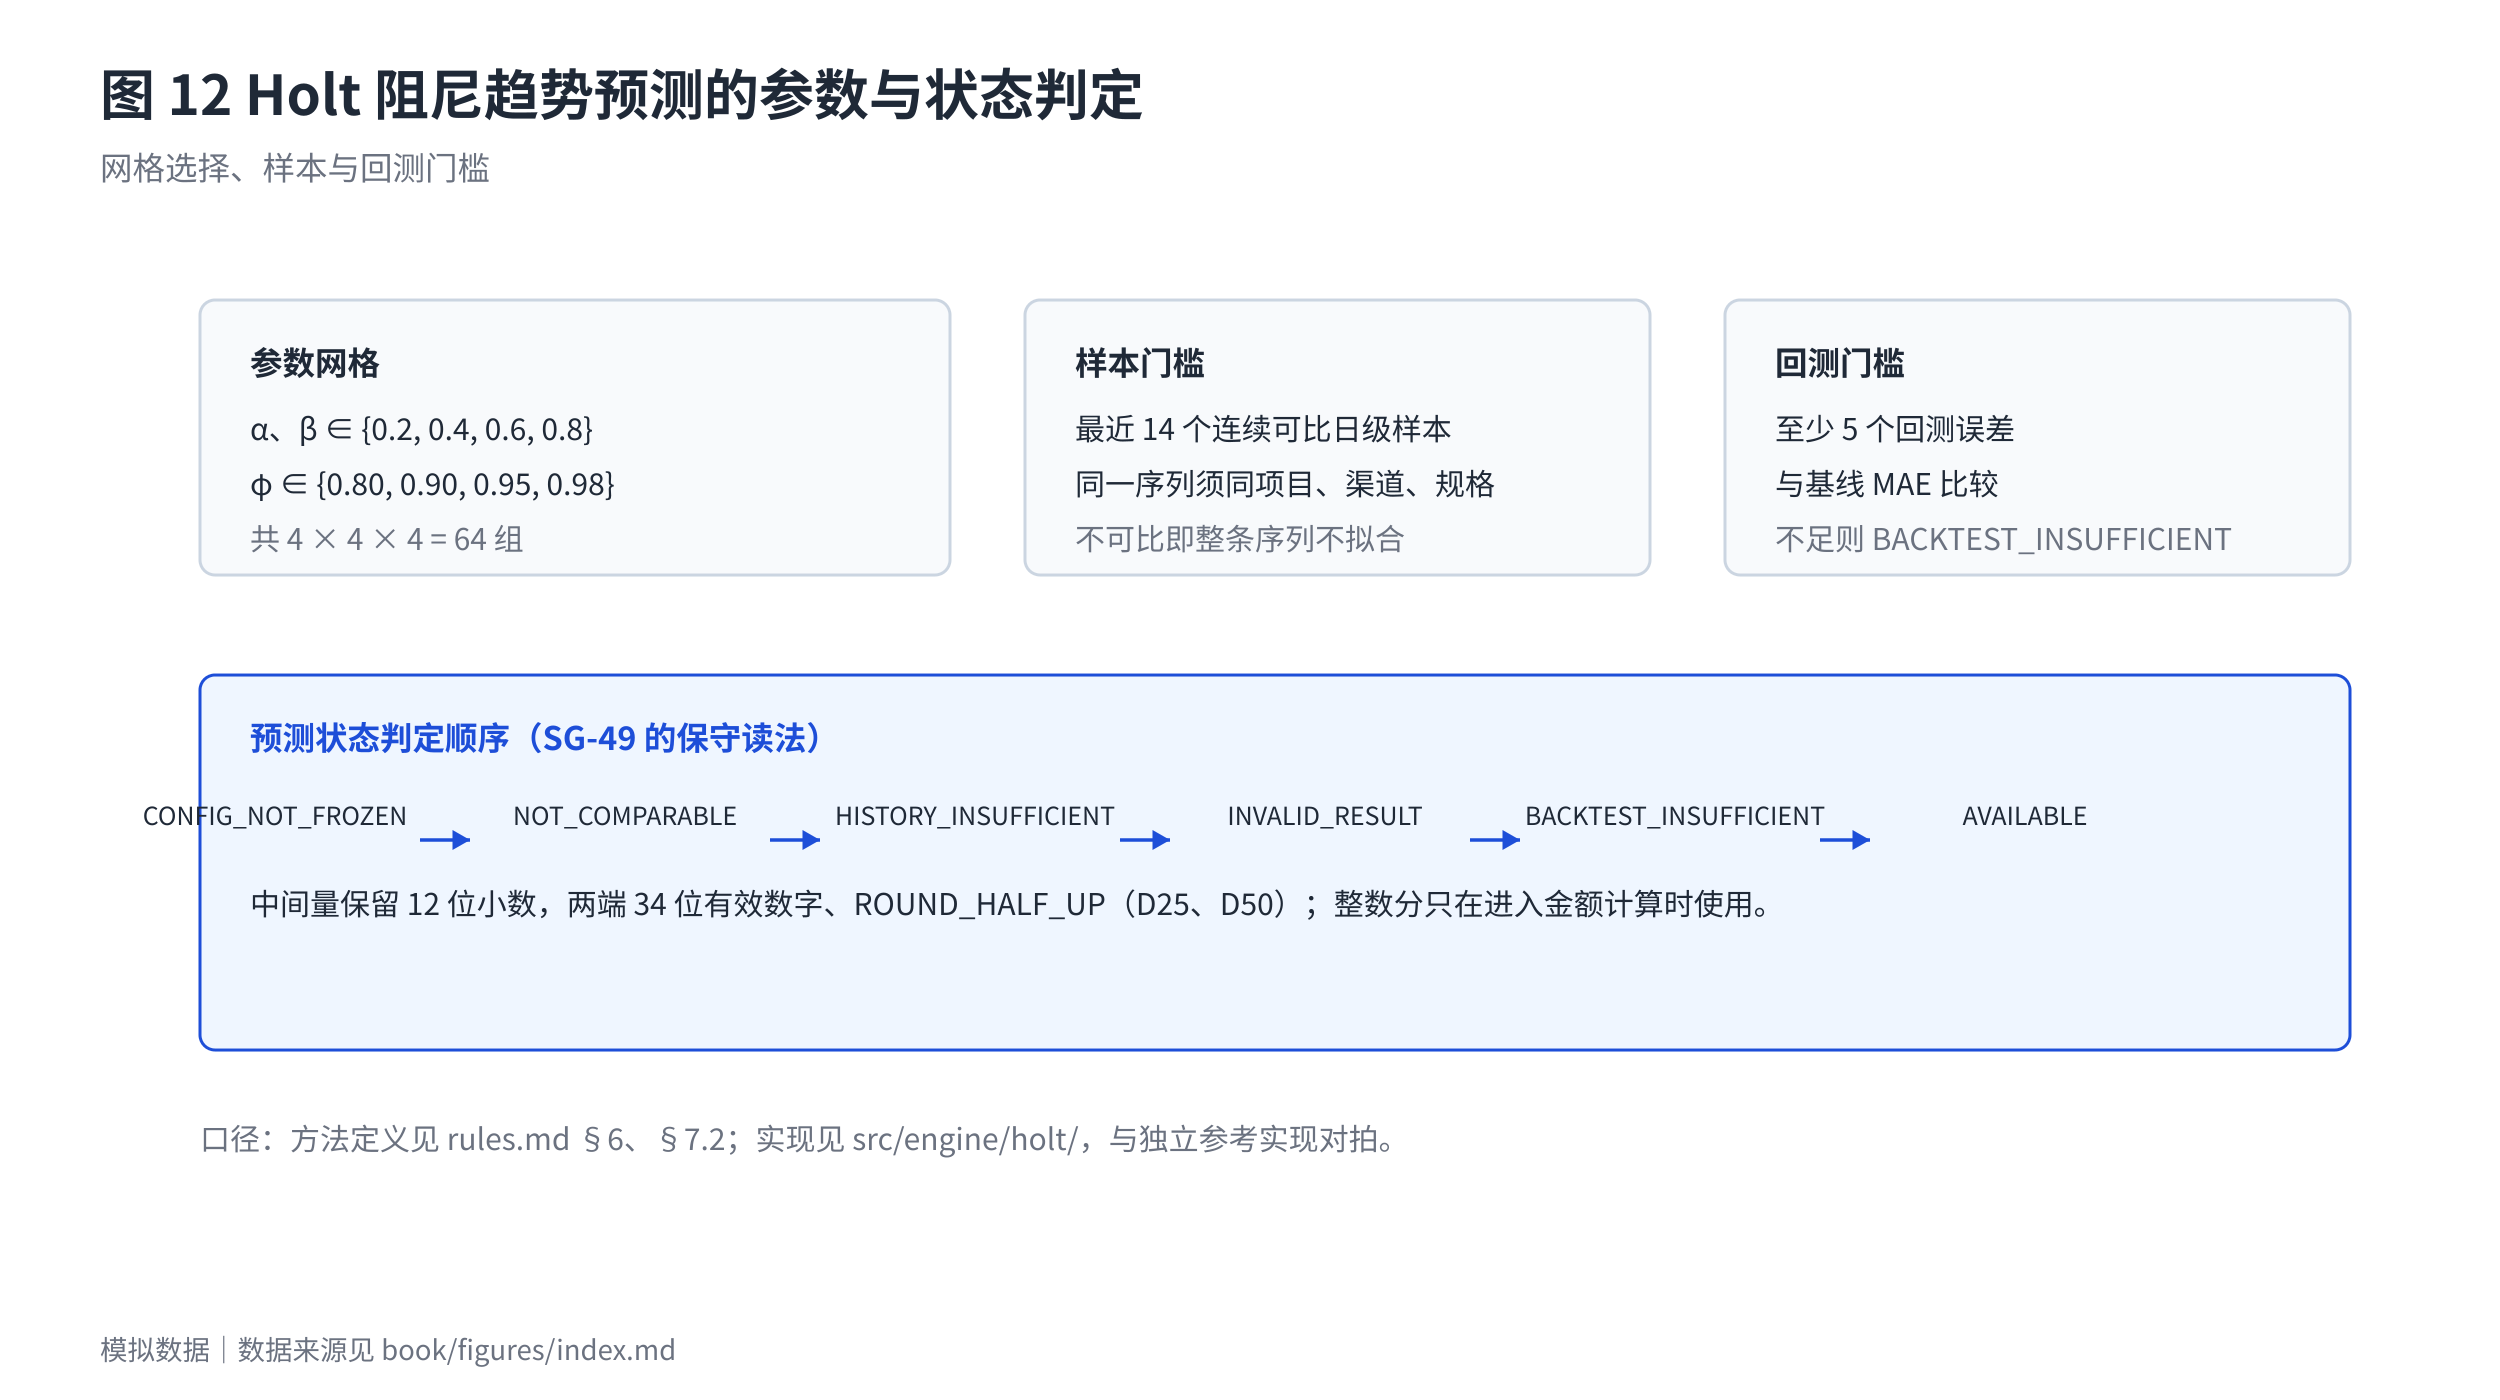
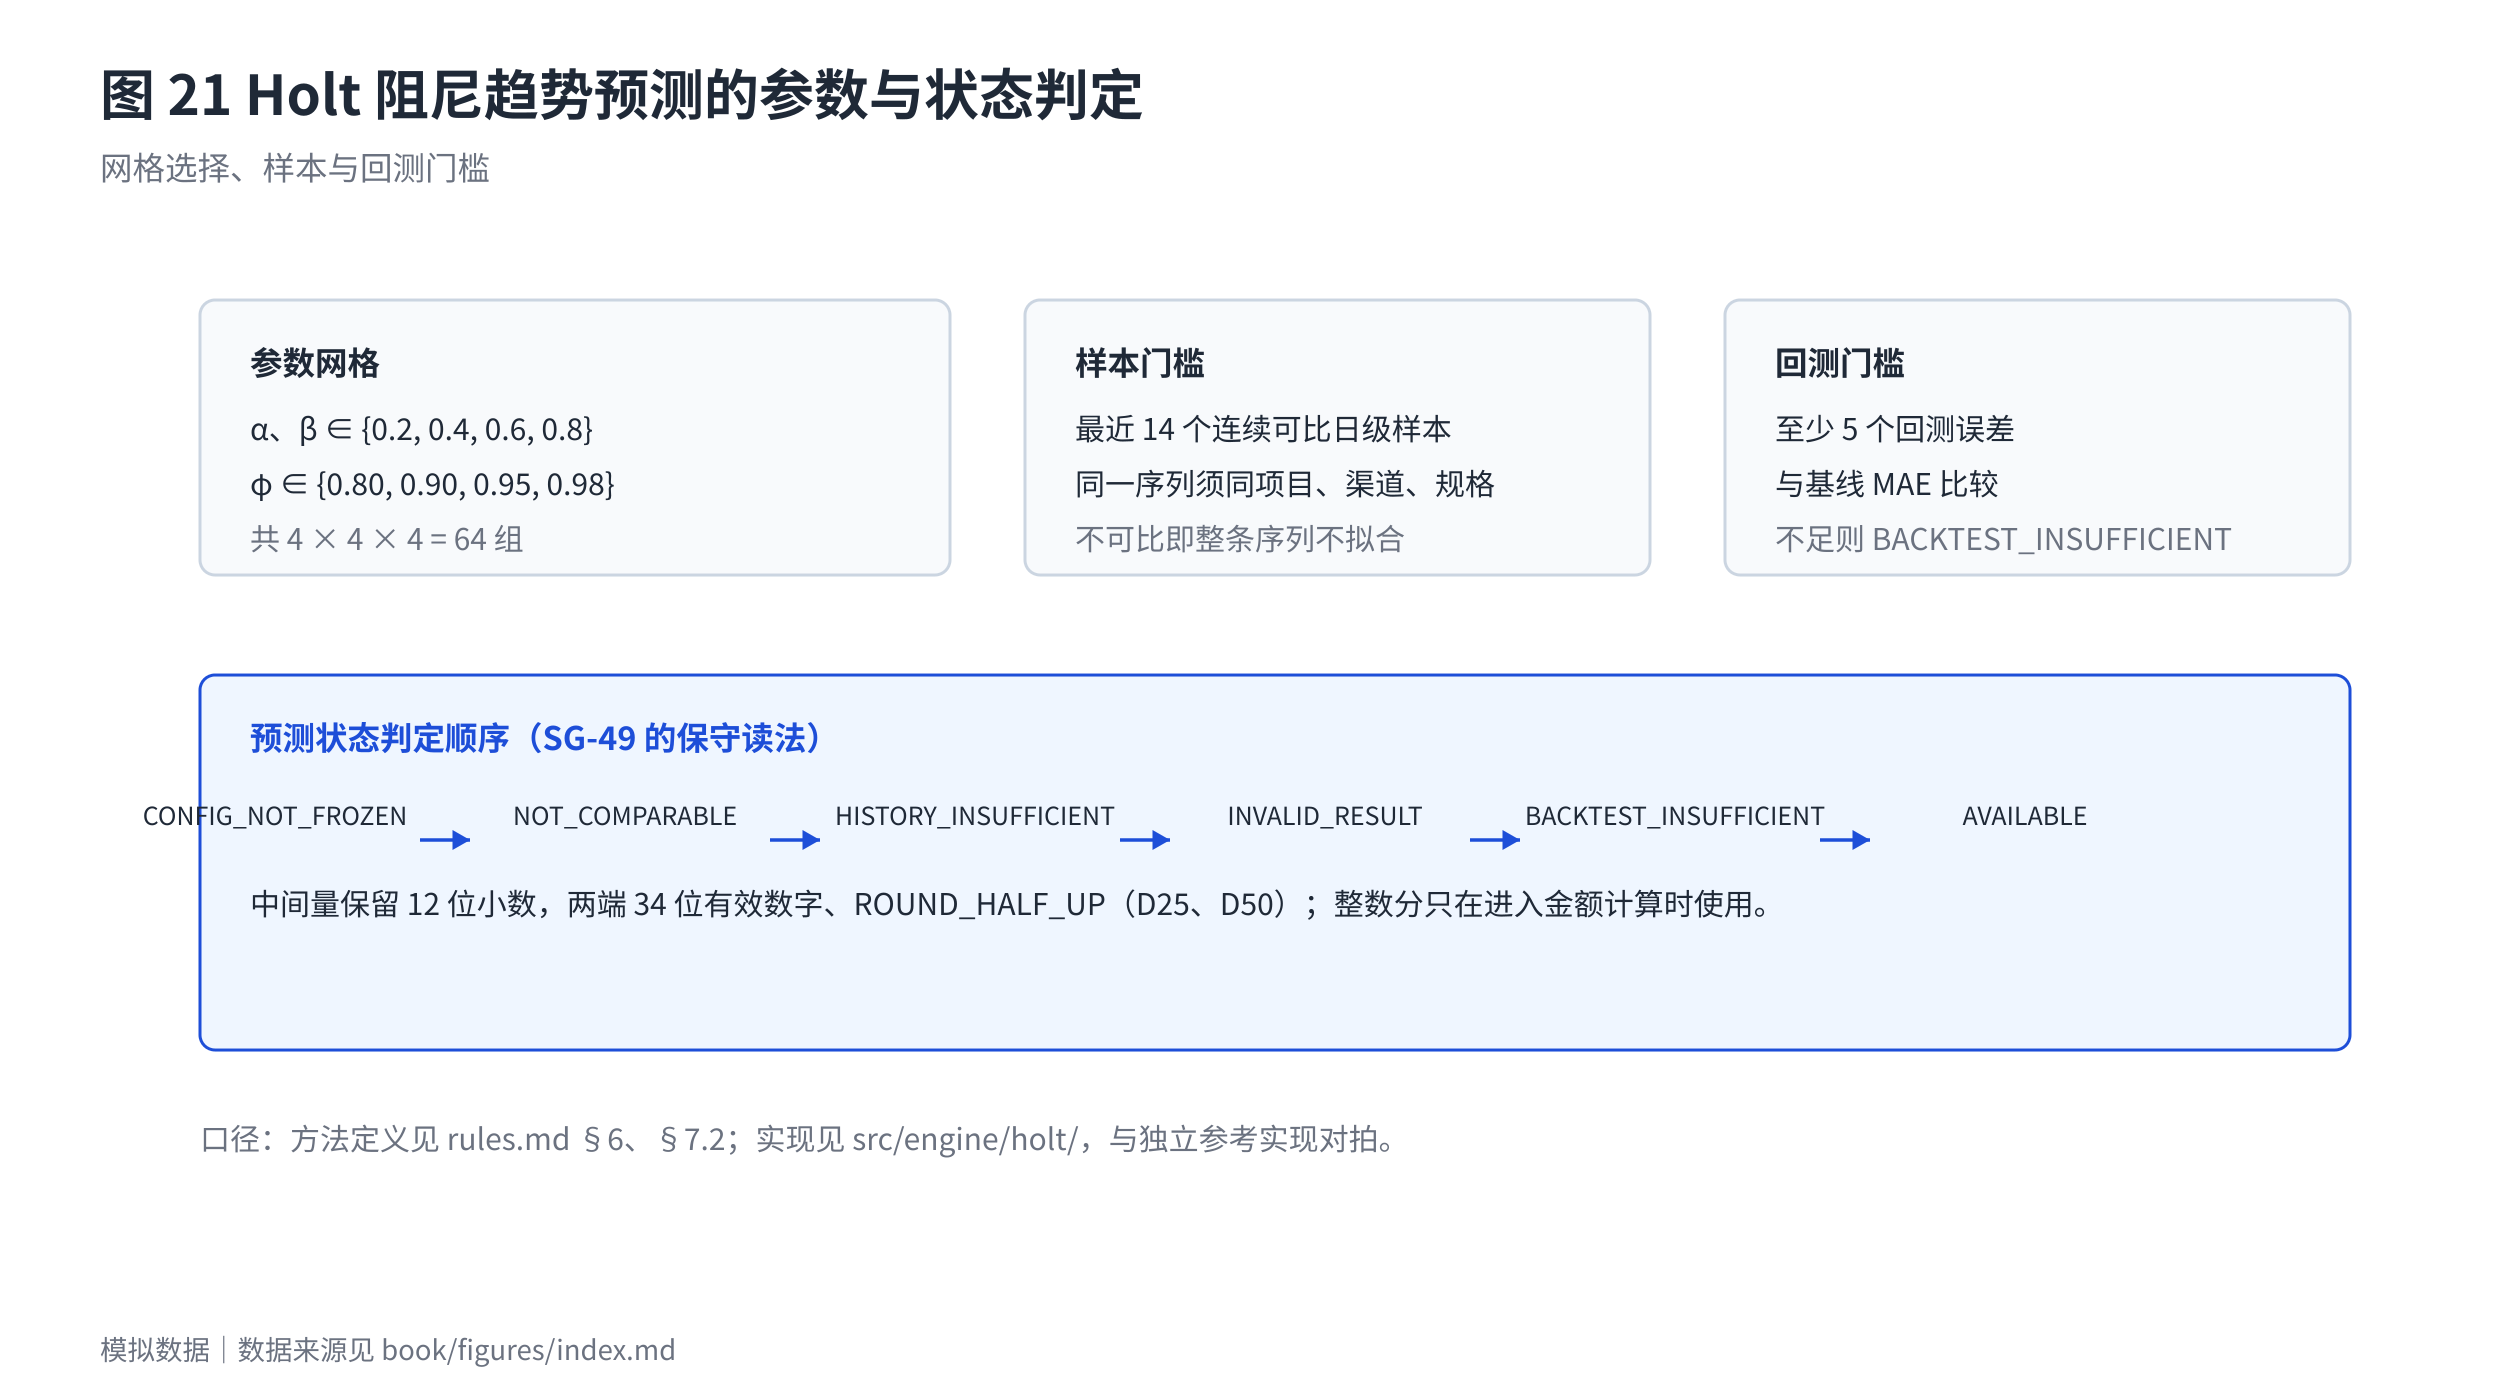
- <svg xmlns="http://www.w3.org/2000/svg" viewBox="0 0 1000 560" width="1000" height="560" role="img" aria-label="图 12 Holt 阻尼趋势预测的参数与状态判定">
+ <svg xmlns="http://www.w3.org/2000/svg" viewBox="0 0 1000 560" width="1000" height="560" role="img" aria-label="图 21 Holt 阻尼趋势预测的参数与状态判定">
  <rect x="0" y="0" width="1000" height="560" rx="0" fill="#ffffff" stroke="#ffffff" stroke-width="1.2" />
-   <text x="40" y="46" font-size="22" font-family="'Noto Sans CJK SC','Microsoft YaHei',sans-serif" text-anchor="start" font-weight="bold" fill="#1f2937">图 12 Holt 阻尼趋势预测的参数与状态判定</text>
+   <text x="40" y="46" font-size="22" font-family="'Noto Sans CJK SC','Microsoft YaHei',sans-serif" text-anchor="start" font-weight="bold" fill="#1f2937">图 21 Holt 阻尼趋势预测的参数与状态判定</text>
  <text x="40" y="72" font-size="13" font-family="'Noto Sans CJK SC','Microsoft YaHei',sans-serif" text-anchor="start" font-weight="normal" fill="#6b7280">网格选择、样本与回测门槛</text>
  <rect x="80" y="120" width="300" height="110" rx="6" fill="#f8fafc" stroke="#cbd5e1" stroke-width="1.2" />
  <text x="100" y="150" font-size="13" font-family="'Noto Sans CJK SC','Microsoft YaHei',sans-serif" text-anchor="start" font-weight="bold" fill="#1f2937">参数网格</text>
  <text x="100" y="176" font-size="12" font-family="'Noto Sans CJK SC','Microsoft YaHei',sans-serif" text-anchor="start" font-weight="normal" fill="#1f2937">α、β ∈ {0.2, 0.4, 0.6, 0.8}</text>
  <text x="100" y="198" font-size="12" font-family="'Noto Sans CJK SC','Microsoft YaHei',sans-serif" text-anchor="start" font-weight="normal" fill="#1f2937">φ ∈ {0.80, 0.90, 0.95, 0.98}</text>
  <text x="100" y="220" font-size="12" font-family="'Noto Sans CJK SC','Microsoft YaHei',sans-serif" text-anchor="start" font-weight="normal" fill="#6b7280">共 4 × 4 × 4 = 64 组</text>
  <rect x="410" y="120" width="250" height="110" rx="6" fill="#f8fafc" stroke="#cbd5e1" stroke-width="1.2" />
  <text x="430" y="150" font-size="13" font-family="'Noto Sans CJK SC','Microsoft YaHei',sans-serif" text-anchor="start" font-weight="bold" fill="#1f2937">样本门槛</text>
  <text x="430" y="176" font-size="12" font-family="'Noto Sans CJK SC','Microsoft YaHei',sans-serif" text-anchor="start" font-weight="normal" fill="#1f2937">最近 14 个连续可比日级样本</text>
  <text x="430" y="198" font-size="12" font-family="'Noto Sans CJK SC','Microsoft YaHei',sans-serif" text-anchor="start" font-weight="normal" fill="#1f2937">同一序列须同项目、渠道、规格</text>
  <text x="430" y="220" font-size="12" font-family="'Noto Sans CJK SC','Microsoft YaHei',sans-serif" text-anchor="start" font-weight="normal" fill="#6b7280">不可比即整条序列不拟合</text>
  <rect x="690" y="120" width="250" height="110" rx="6" fill="#f8fafc" stroke="#cbd5e1" stroke-width="1.2" />
  <text x="710" y="150" font-size="13" font-family="'Noto Sans CJK SC','Microsoft YaHei',sans-serif" text-anchor="start" font-weight="bold" fill="#1f2937">回测门槛</text>
  <text x="710" y="176" font-size="12" font-family="'Noto Sans CJK SC','Microsoft YaHei',sans-serif" text-anchor="start" font-weight="normal" fill="#1f2937">至少 5 个回测误差</text>
  <text x="710" y="198" font-size="12" font-family="'Noto Sans CJK SC','Microsoft YaHei',sans-serif" text-anchor="start" font-weight="normal" fill="#1f2937">与基线 MAE 比较</text>
  <text x="710" y="220" font-size="12" font-family="'Noto Sans CJK SC','Microsoft YaHei',sans-serif" text-anchor="start" font-weight="normal" fill="#6b7280">不足则 BACKTEST_INSUFFICIENT</text>
  <rect x="80" y="270" width="860" height="150" rx="6" fill="#eff6ff" stroke="#1d4ed8" stroke-width="1.2" />
  <text x="100" y="300" font-size="13" font-family="'Noto Sans CJK SC','Microsoft YaHei',sans-serif" text-anchor="start" font-weight="bold" fill="#1d4ed8">预测状态判定顺序（SG-49 的保守读法）</text>
  <text x="110" y="330" font-size="10" font-family="'Noto Sans CJK SC','Microsoft YaHei',sans-serif" text-anchor="middle" font-weight="normal" fill="#1f2937">CONFIG_NOT_FROZEN</text>
  <text x="250" y="330" font-size="10" font-family="'Noto Sans CJK SC','Microsoft YaHei',sans-serif" text-anchor="middle" font-weight="normal" fill="#1f2937">NOT_COMPARABLE</text>
  <text x="390" y="330" font-size="10" font-family="'Noto Sans CJK SC','Microsoft YaHei',sans-serif" text-anchor="middle" font-weight="normal" fill="#1f2937">HISTORY_INSUFFICIENT</text>
  <text x="530" y="330" font-size="10" font-family="'Noto Sans CJK SC','Microsoft YaHei',sans-serif" text-anchor="middle" font-weight="normal" fill="#1f2937">INVALID_RESULT</text>
  <text x="670" y="330" font-size="10" font-family="'Noto Sans CJK SC','Microsoft YaHei',sans-serif" text-anchor="middle" font-weight="normal" fill="#1f2937">BACKTEST_INSUFFICIENT</text>
  <text x="810" y="330" font-size="10" font-family="'Noto Sans CJK SC','Microsoft YaHei',sans-serif" text-anchor="middle" font-weight="normal" fill="#1f2937">AVAILABLE</text>
  <line x1="168" y1="336" x2="188" y2="336" stroke="#1d4ed8" stroke-width="1.4" />
  <polygon points="188,336 181,332 181,340" fill="#1d4ed8" />
  <line x1="308" y1="336" x2="328" y2="336" stroke="#1d4ed8" stroke-width="1.4" />
  <polygon points="328,336 321,332 321,340" fill="#1d4ed8" />
  <line x1="448" y1="336" x2="468" y2="336" stroke="#1d4ed8" stroke-width="1.4" />
  <polygon points="468,336 461,332 461,340" fill="#1d4ed8" />
  <line x1="588" y1="336" x2="608" y2="336" stroke="#1d4ed8" stroke-width="1.4" />
  <polygon points="608,336 601,332 601,340" fill="#1d4ed8" />
  <line x1="728" y1="336" x2="748" y2="336" stroke="#1d4ed8" stroke-width="1.4" />
  <polygon points="748,336 741,332 741,340" fill="#1d4ed8" />
  <text x="100" y="366" font-size="12" font-family="'Noto Sans CJK SC','Microsoft YaHei',sans-serif" text-anchor="start" font-weight="normal" fill="#1f2937">中间量保留 12 位小数，两端 34 位有效数字、ROUND_HALF_UP（D25、D50）；整数分只在进入金额计算时使用。</text>
  <text x="80" y="460" font-size="12" font-family="'Noto Sans CJK SC','Microsoft YaHei',sans-serif" text-anchor="start" font-weight="normal" fill="#6b7280">口径：方法定义见 rules.md §6、§7.2；实现见 src/engine/holt/，与独立参考实现对拍。</text>
  <text x="40" y="544" font-size="11" font-family="'Noto Sans CJK SC','Microsoft YaHei',sans-serif" text-anchor="start" font-weight="normal" fill="#6b7280">模拟数据｜数据来源见 book/figures/index.md</text>
</svg>
